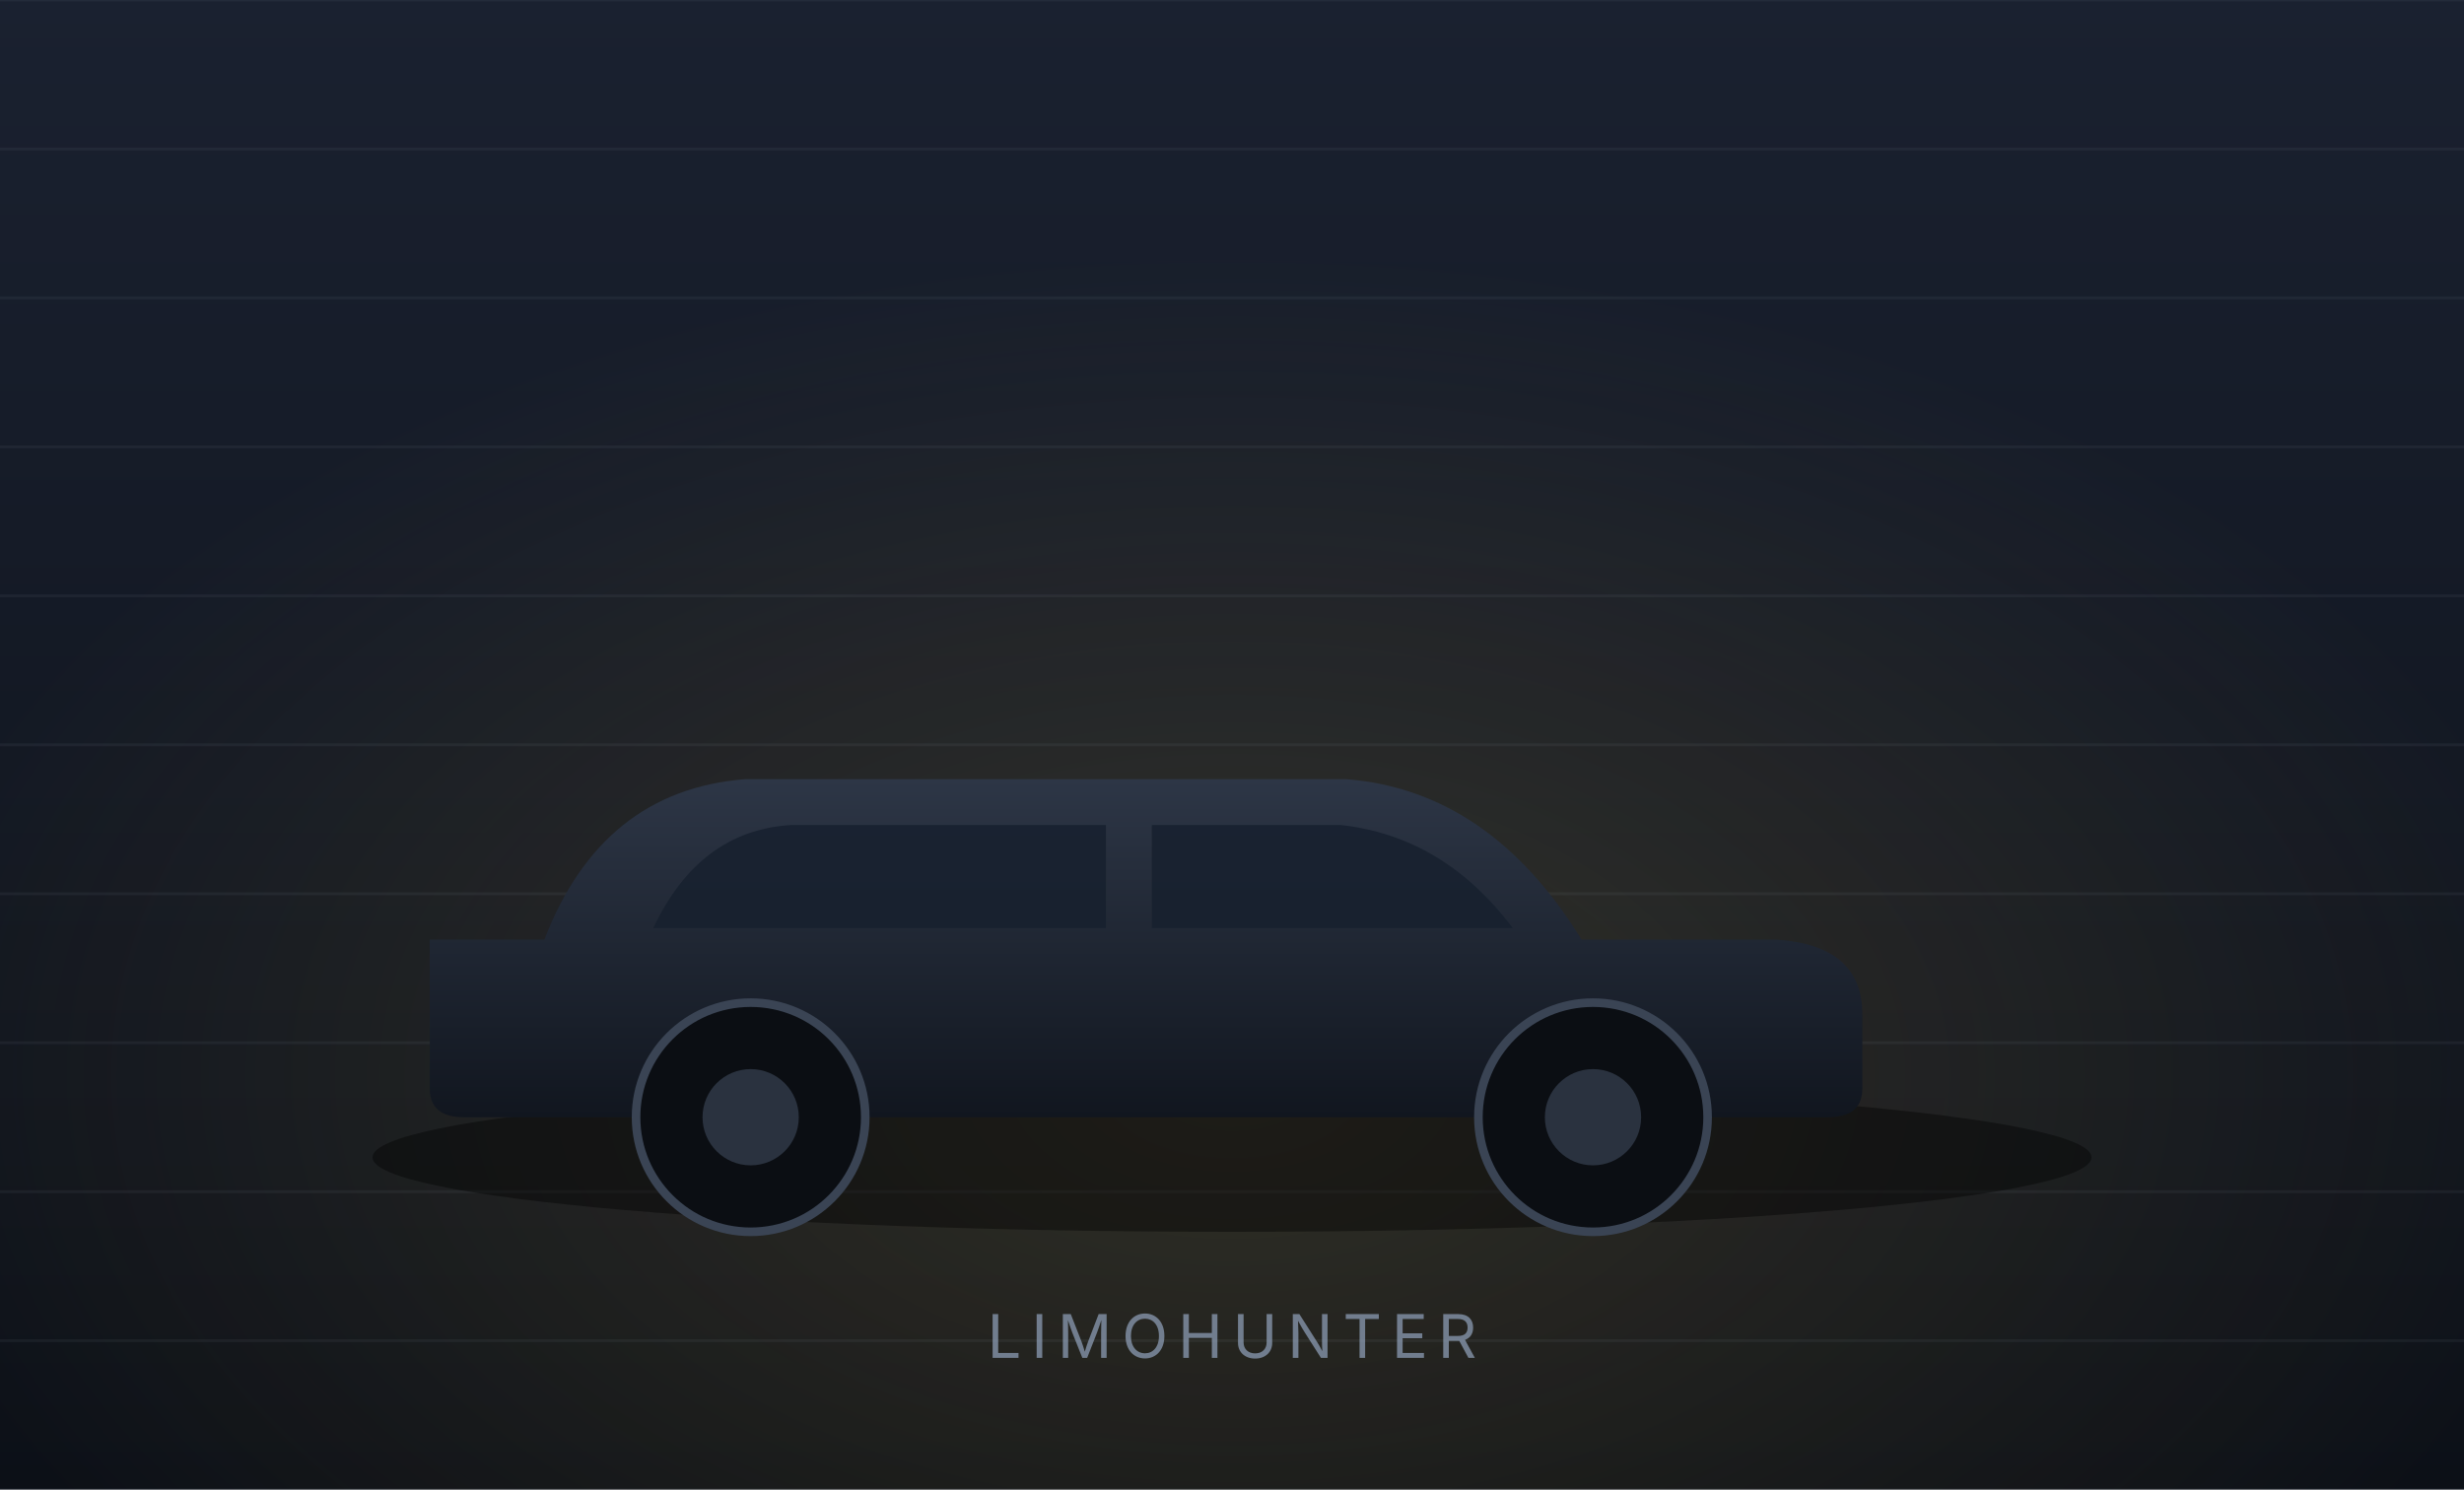
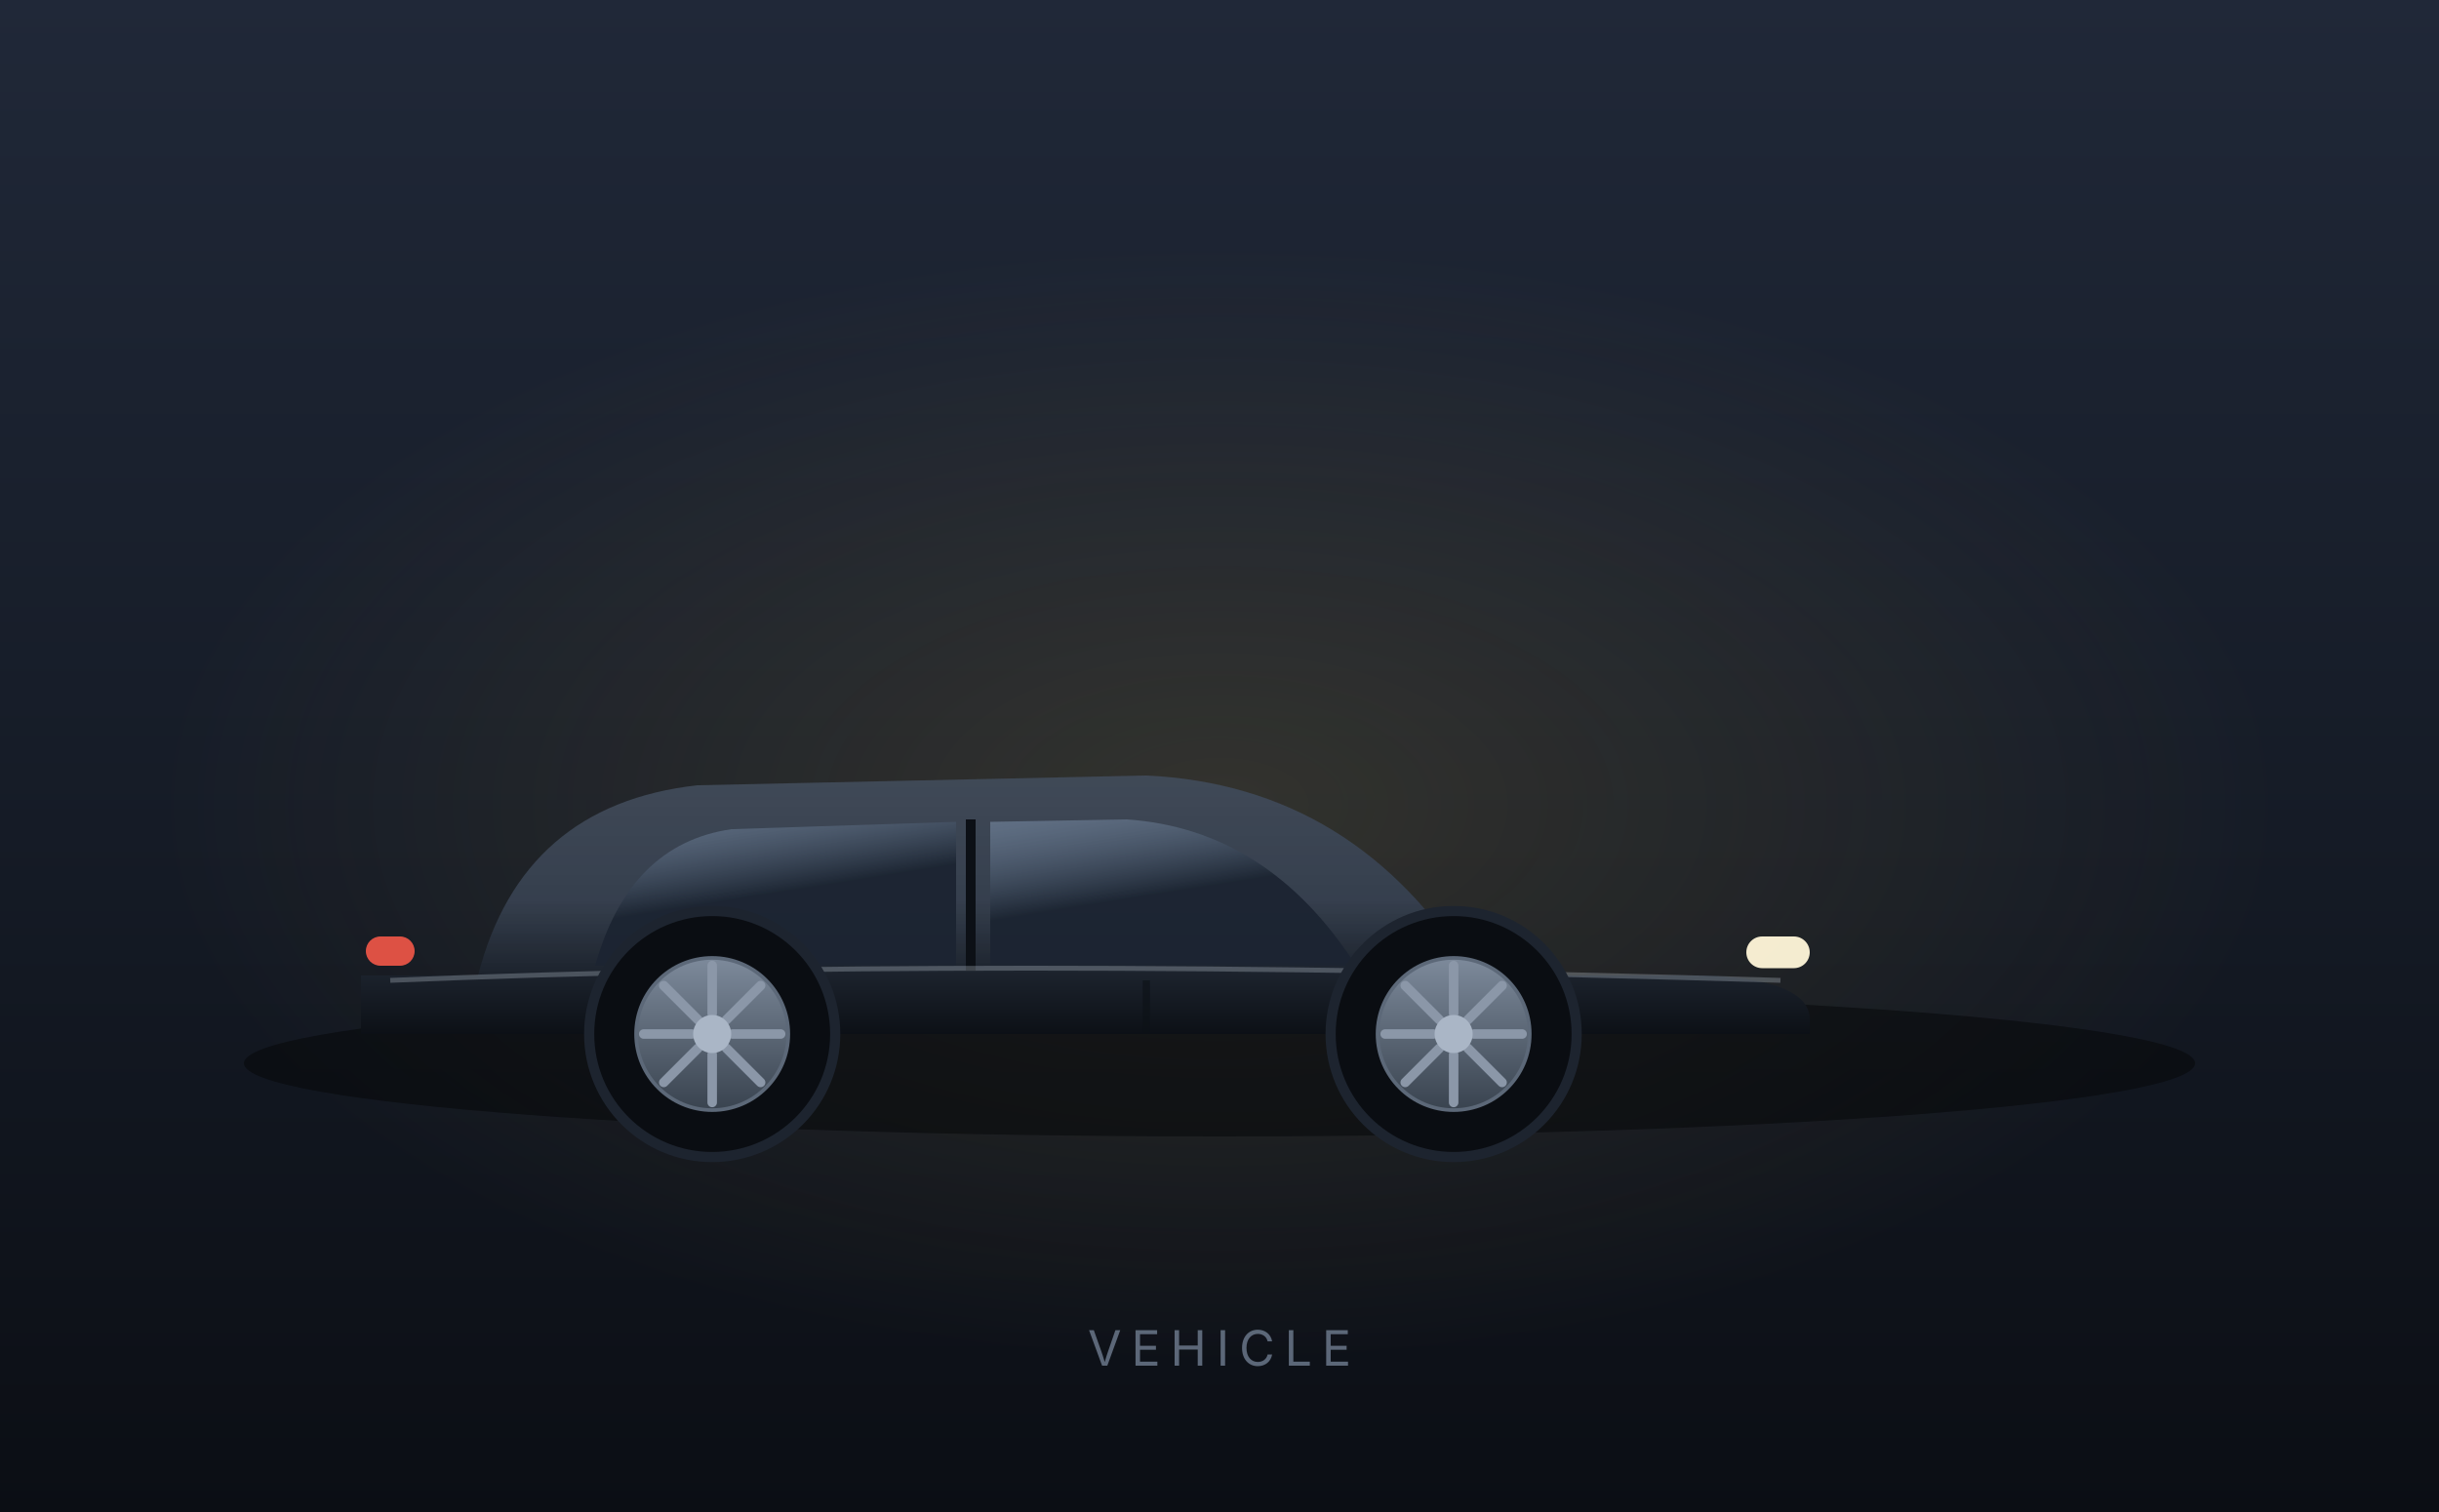
- <svg xmlns="http://www.w3.org/2000/svg" viewBox="0 0 860 520" width="860" height="520" role="img" aria-label="limohunter">
+ <svg xmlns="http://www.w3.org/2000/svg" viewBox="0 0 1000 620" width="1000" height="620" role="img" aria-label="vehicle">
  <defs>
    <linearGradient id="bg" x1="0" y1="0" x2="0" y2="1">
-       <stop offset="0%" stop-color="#1a2130" />
-       <stop offset="100%" stop-color="#0c1017" />
+       <stop offset="0%" stop-color="#202838" />
+       <stop offset="55%" stop-color="#151b26" />
+       <stop offset="100%" stop-color="#0b0e14" />
    </linearGradient>
    <linearGradient id="body" x1="0" y1="0" x2="0" y2="1">
-       <stop offset="0%" stop-color="#2d3646" />
-       <stop offset="100%" stop-color="#11161f" />
+       <stop offset="0%" stop-color="#2f3948" />
+       <stop offset="48%" stop-color="#2f3948" />
+       <stop offset="100%" stop-color="#0c1016" />
    </linearGradient>
-     <radialGradient id="glow" cx="50%" cy="72%" r="55%">
-       <stop offset="0%" stop-color="#e6bf57" stop-opacity="0.16" />
+     <linearGradient id="roof" x1="0" y1="0" x2="0" y2="1">
+       <stop offset="0%" stop-color="#ffffff" stop-opacity="0.16" />
+       <stop offset="100%" stop-color="#ffffff" stop-opacity="0" />
+     </linearGradient>
+     <linearGradient id="glass" x1="0" y1="0" x2="0.4" y2="1">
+       <stop offset="0%" stop-color="#7f93ad" stop-opacity="0.55" />
+       <stop offset="60%" stop-color="#1b2431" stop-opacity="0.95" />
+     </linearGradient>
+     <linearGradient id="rim" x1="0" y1="0" x2="0" y2="1">
+       <stop offset="0%" stop-color="#7d8a9b" />
+       <stop offset="100%" stop-color="#39434f" />
+     </linearGradient>
+     <linearGradient id="leather" x1="0" y1="0" x2="0" y2="1">
+       <stop offset="0%" stop-color="#26303d" />
+       <stop offset="100%" stop-color="#151c26" />
+     </linearGradient>
+     <radialGradient id="pool" cx="50%" cy="50%" r="50%">
+       <stop offset="0%" stop-color="#e6bf57" stop-opacity="0.14" />
      <stop offset="100%" stop-color="#e6bf57" stop-opacity="0" />
    </radialGradient>
  </defs>
-   <rect width="860" height="520" fill="url(#bg)" />
-   <rect width="860" height="520" fill="url(#glow)" />
-   <g opacity="0.07" stroke="#9fb0c8" stroke-width="1">
-     <line x1="0" y1="0" x2="860" y2="0" />
-     <line x1="0" y1="52" x2="860" y2="52" />
-     <line x1="0" y1="104" x2="860" y2="104" />
-     <line x1="0" y1="156" x2="860" y2="156" />
-     <line x1="0" y1="208" x2="860" y2="208" />
-     <line x1="0" y1="260" x2="860" y2="260" />
-     <line x1="0" y1="312" x2="860" y2="312" />
-     <line x1="0" y1="364" x2="860" y2="364" />
-     <line x1="0" y1="416" x2="860" y2="416" />
-     <line x1="0" y1="468" x2="860" y2="468" />
-     <line x1="0" y1="520" x2="860" y2="520" />
+   <rect width="1000" height="620" fill="url(#bg)" />
+   <ellipse cx="500" cy="330" rx="430" ry="230" fill="url(#pool)" />
+   <ellipse cx="500" cy="436" rx="400" ry="30" fill="#05070a" opacity="0.55" />
+   <path d="M148 400 L196 400 Q214 330 286 322 L470 318 Q556 322 604 400 L700 400              Q742 402 742 418 L742 424 L148 424 Z" fill="url(#body)" />
+   <path d="M196 400 Q214 330 286 322 L470 318 Q556 322 604 400 Z" fill="url(#roof)" opacity="0.5" />
+   <path d="M244 396 Q258 346 300 340 L392 337 L392 396 Z" fill="url(#glass)" />
+   <path d="M406 337 L462 336 Q520 340 556 396 L406 396 Z" fill="url(#glass)" />
+   <path d="M398 336 L398 398" stroke="#0c1016" stroke-width="4" />
+   <path d="M300 424 L300 402" stroke="#0c1016" stroke-width="3" opacity="0.6" />
+   <path d="M470 424 L470 402" stroke="#0c1016" stroke-width="3" opacity="0.6" />
+   <path d="M160 402 Q400 392 730 402" stroke="#c9d3e0" stroke-width="2" opacity="0.28" fill="none" />
+   <rect x="716" y="384" width="26" height="13" rx="6.5" fill="#fff6d8" opacity="0.95" />
+   <rect x="150" y="384" width="20" height="12" rx="6" fill="#ff5a4a" opacity="0.85" />
+   <g>
+     <circle cx="292" cy="424" r="52" fill="#0a0d12" />
+     <circle cx="292" cy="424" r="50.44" fill="none" stroke="#1d242f" stroke-width="4.16" />
+     <circle cx="292" cy="424" r="31.2" fill="url(#rim)" />
+     <circle cx="292" cy="424" r="31.2" fill="none" stroke="#5c6878" stroke-width="1.5" />
+     <line x1="300.32" y1="424" x2="320.08" y2="424" stroke="#8b97a8" stroke-width="3.9" stroke-linecap="round" />
+     <line x1="297.883" y1="429.883" x2="311.856" y2="443.856" stroke="#8b97a8" stroke-width="3.9" stroke-linecap="round" />
+     <line x1="292" y1="432.32" x2="292" y2="452.08" stroke="#8b97a8" stroke-width="3.9" stroke-linecap="round" />
+     <line x1="286.117" y1="429.883" x2="272.144" y2="443.856" stroke="#8b97a8" stroke-width="3.9" stroke-linecap="round" />
+     <line x1="283.68" y1="424" x2="263.92" y2="424" stroke="#8b97a8" stroke-width="3.9" stroke-linecap="round" />
+     <line x1="286.117" y1="418.117" x2="272.144" y2="404.144" stroke="#8b97a8" stroke-width="3.9" stroke-linecap="round" />
+     <line x1="292" y1="415.68" x2="292" y2="395.92" stroke="#8b97a8" stroke-width="3.9" stroke-linecap="round" />
+     <line x1="297.883" y1="418.117" x2="311.856" y2="404.144" stroke="#8b97a8" stroke-width="3.9" stroke-linecap="round" />
+     <circle cx="292" cy="424" r="7.8" fill="#aab6c6" />
  </g>
-   <ellipse cx="430" cy="404" rx="300" ry="26" fill="#000" opacity="0.4" />
-   <g transform="translate(0,28)">
-     <path d="M150 300 L190 300 Q210 248 260 244 L470 244 Q520 248 552 300 L620 300 Q650 302 650 326 L650 352 Q650 362 638 362 L162 362 Q150 362 150 352 Z" fill="url(#body)" />
-     <path d="M228 296 Q244 262 276 260 L386 260 L386 296 Z" fill="#16202e" opacity="0.85" />
-     <path d="M402 260 L468 260 Q504 264 528 296 L402 296 Z" fill="#16202e" opacity="0.85" />
-     <circle cx="262" cy="362" r="40" fill="#0b0e13" stroke="#3a4454" stroke-width="3" />
-     <circle cx="262" cy="362" r="16.8" fill="#2a323f" />
-     <circle cx="556" cy="362" r="40" fill="#0b0e13" stroke="#3a4454" stroke-width="3" />
-     <circle cx="556" cy="362" r="16.8" fill="#2a323f" />
+   <g>
+     <circle cx="596" cy="424" r="52" fill="#0a0d12" />
+     <circle cx="596" cy="424" r="50.44" fill="none" stroke="#1d242f" stroke-width="4.16" />
+     <circle cx="596" cy="424" r="31.2" fill="url(#rim)" />
+     <circle cx="596" cy="424" r="31.2" fill="none" stroke="#5c6878" stroke-width="1.5" />
+     <line x1="604.32" y1="424" x2="624.08" y2="424" stroke="#8b97a8" stroke-width="3.9" stroke-linecap="round" />
+     <line x1="601.883" y1="429.883" x2="615.856" y2="443.856" stroke="#8b97a8" stroke-width="3.9" stroke-linecap="round" />
+     <line x1="596" y1="432.32" x2="596" y2="452.08" stroke="#8b97a8" stroke-width="3.9" stroke-linecap="round" />
+     <line x1="590.117" y1="429.883" x2="576.144" y2="443.856" stroke="#8b97a8" stroke-width="3.9" stroke-linecap="round" />
+     <line x1="587.68" y1="424" x2="567.92" y2="424" stroke="#8b97a8" stroke-width="3.9" stroke-linecap="round" />
+     <line x1="590.117" y1="418.117" x2="576.144" y2="404.144" stroke="#8b97a8" stroke-width="3.9" stroke-linecap="round" />
+     <line x1="596" y1="415.68" x2="596" y2="395.92" stroke="#8b97a8" stroke-width="3.9" stroke-linecap="round" />
+     <line x1="601.883" y1="418.117" x2="615.856" y2="404.144" stroke="#8b97a8" stroke-width="3.9" stroke-linecap="round" />
+     <circle cx="596" cy="424" r="7.8" fill="#aab6c6" />
  </g>
-   <text x="430" y="474" text-anchor="middle" font-family="system-ui,-apple-system,Segoe UI,sans-serif" font-size="21" letter-spacing="3.5" fill="#8fa0b8" opacity="0.72">LIMOHUNTER</text>
+   <text x="500" y="560" text-anchor="middle" font-family="system-ui,-apple-system,Segoe UI,sans-serif" font-size="20" letter-spacing="4" fill="#8fa0b8" opacity="0.6">VEHICLE</text>
</svg>
